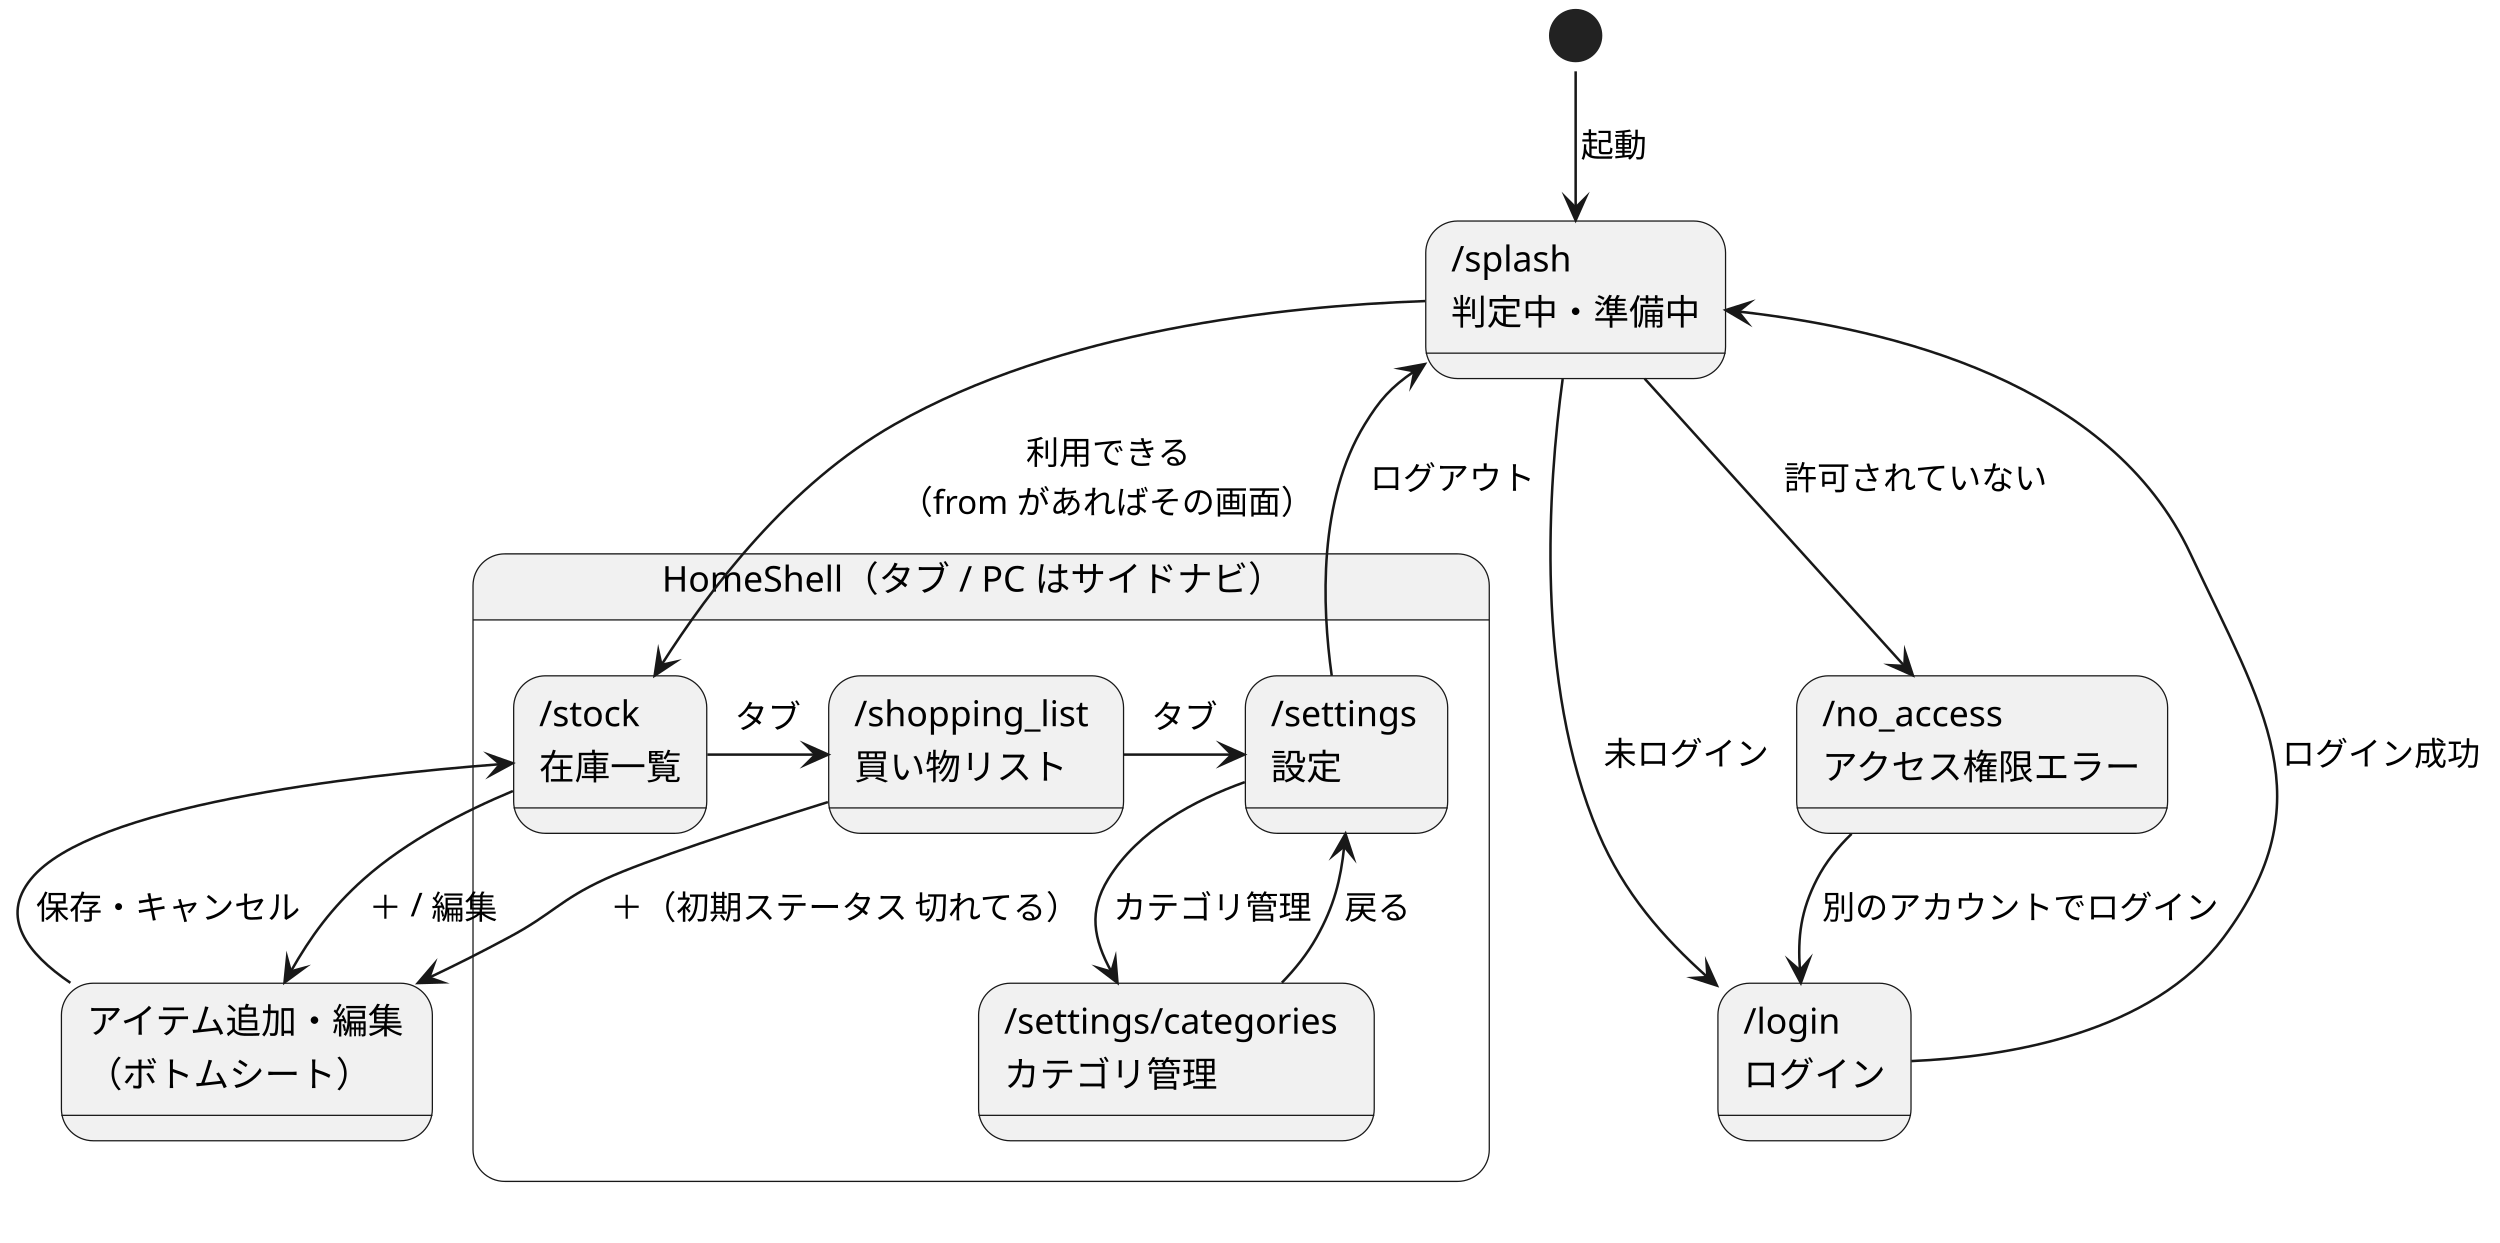
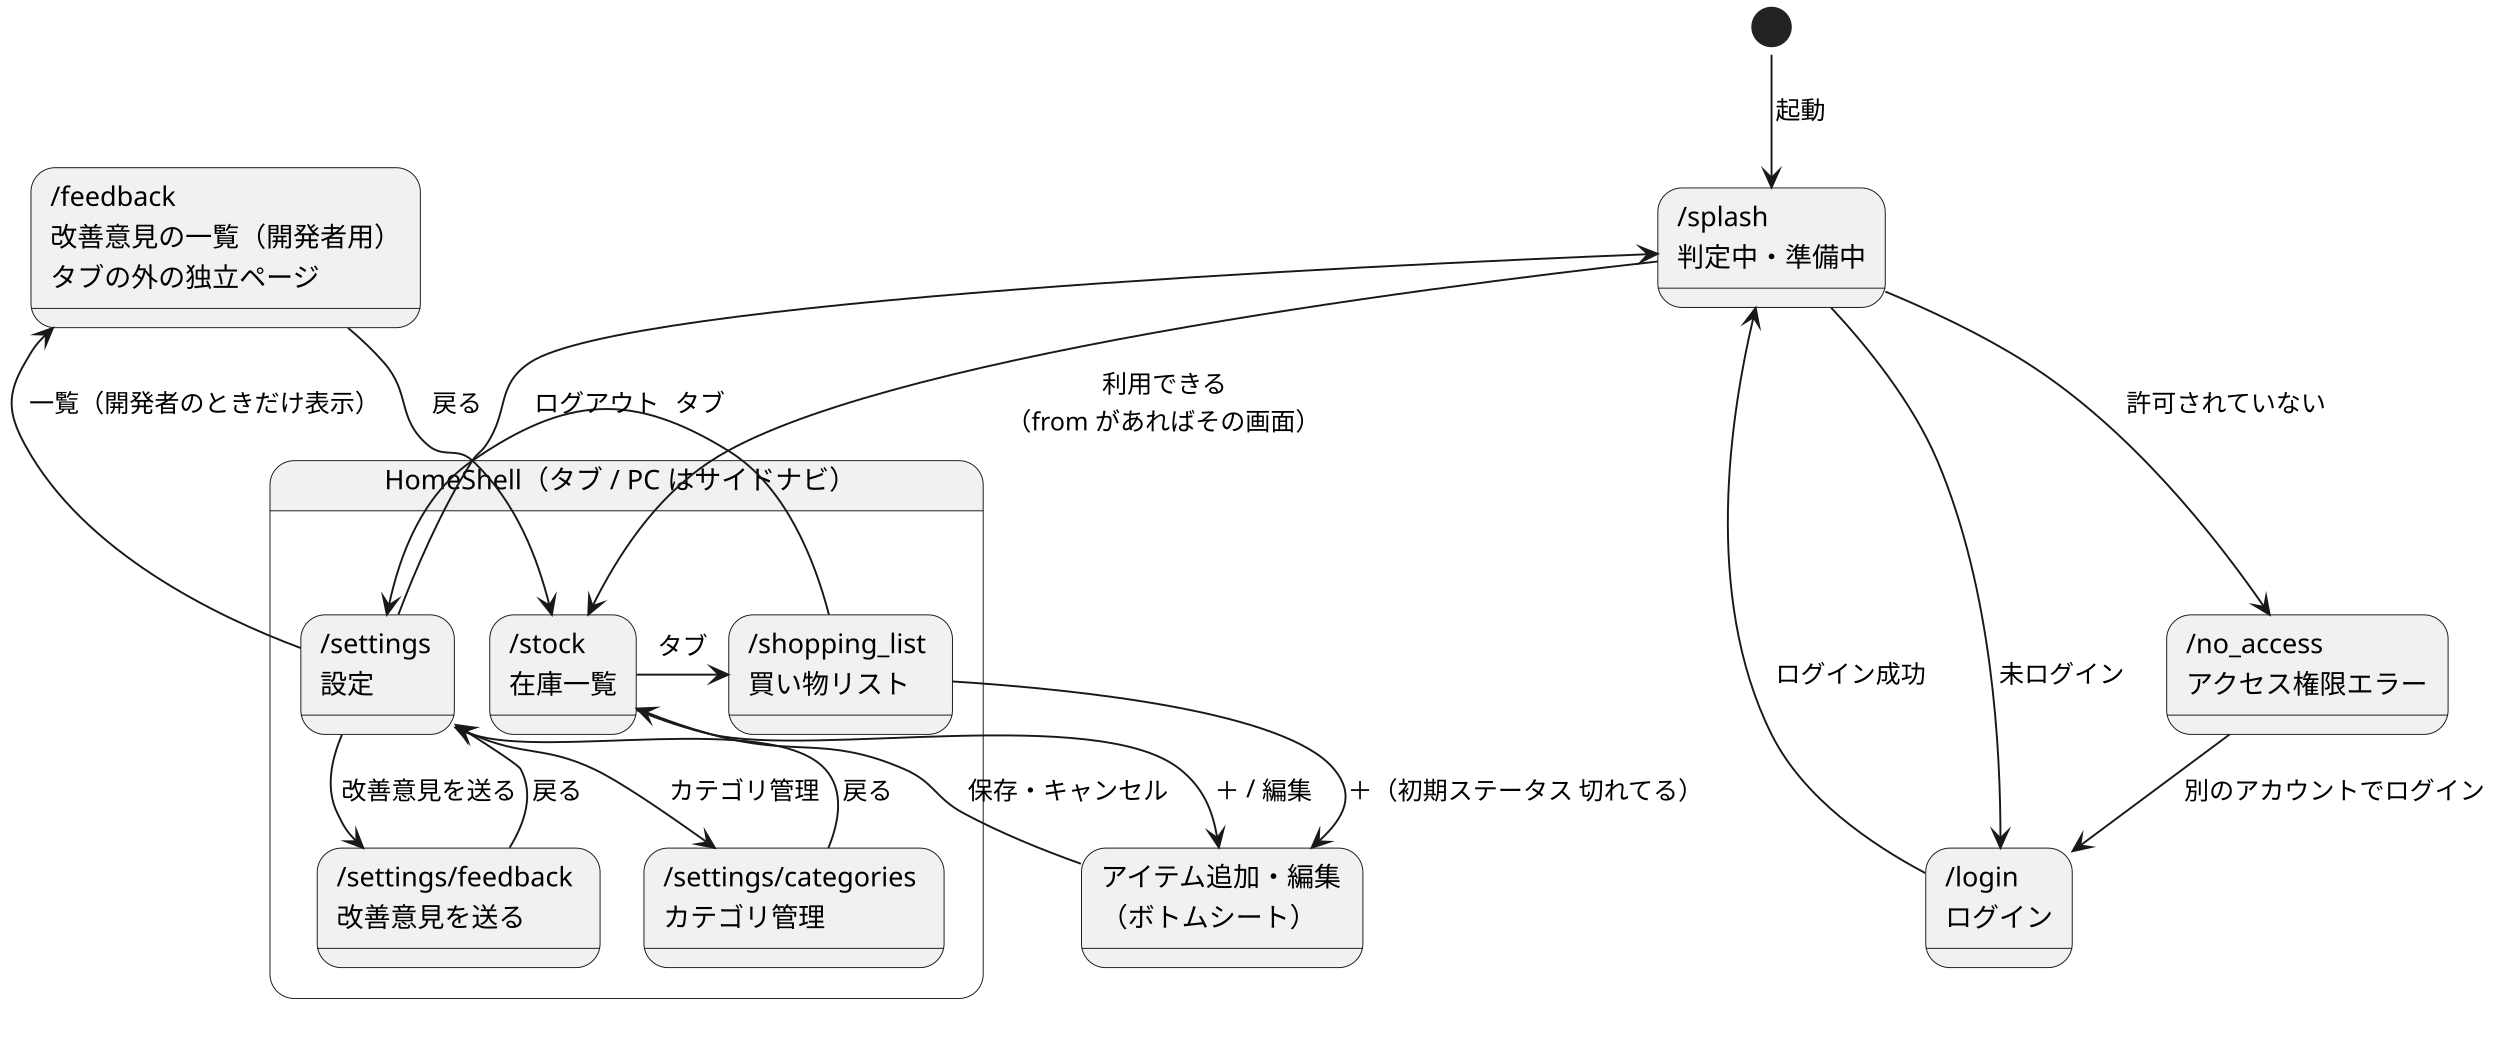
- <svg xmlns="http://www.w3.org/2000/svg" version="1.1" data-diagram-type="STATE" style="width:984px;height:489px;background:#FFFFFF;" width="984px" height="489px" viewBox="0 0 984 489" zoomAndPan="magnify" preserveAspectRatio="none" contentStyleType="text/css">
+ <svg xmlns="http://www.w3.org/2000/svg" version="1.1" data-diagram-type="STATE" style="width:1297px;height:542px;background:#FFFFFF;" width="1297px" height="542px" viewBox="0 0 1297 542" zoomAndPan="magnify" preserveAspectRatio="none" contentStyleType="text/css">
  <defs />
  <g font-family="sans-serif" lengthAdjust="spacing">
    <g class="cluster" data-qualified-name="Shell" id="ent0004" data-source-line="9">
-       <path d="M198.676,218 L573.676,218 A12.5,12.5 0 0 1 586.176,230.5 L586.176,244 L186.176,244 L186.176,230.5 A12.5,12.5 0 0 1 198.676,218" fill="#F1F1F1" />
-       <rect x="186.176" y="218" width="400" height="247" fill="none" style="stroke:#181818;stroke-width:0.5;" rx="12.5" ry="12.5" />
-       <line x1="186.176" y1="244" x2="586.176" y2="244" style="stroke:#181818;stroke-width:0.5;" />
-       <text x="260.538" y="232.841" fill="#000" font-size="14" textLength="251.275" font-family="'Meiryo'">HomeShell（タブ / PC はサイドナビ）</text>
+       <path d="M152.579,239 L497.579,239 A12.5,12.5 0 0 1 510.079,251.5 L510.079,265 L140.079,265 L140.079,251.5 A12.5,12.5 0 0 1 152.579,239" fill="#F1F1F1" />
+       <rect x="140.079" y="239" width="370" height="279" fill="none" style="stroke:#181818;stroke-width:0.5;" rx="12.5" ry="12.5" />
+       <line x1="140.079" y1="265" x2="510.079" y2="265" style="stroke:#181818;stroke-width:0.5;" />
+       <text x="199.442" y="253.841" fill="#000" font-size="14" textLength="251.275" font-family="'Meiryo'">HomeShell（タブ / PC はサイドナビ）</text>
    </g>
    <g class="entity" data-qualified-name="Splash" id="ent0001" data-source-line="5">
-       <rect x="561.176" y="87" width="118" height="62" fill="#F1F1F1" style="stroke:#181818;stroke-width:0.5;" rx="12.5" ry="12.5" />
-       <line x1="561.176" y1="139" x2="679.176" y2="139" style="stroke:#181818;stroke-width:0.5;" />
-       <text x="571.176" y="106.841" fill="#000" font-size="14" textLength="49.082" font-family="'Meiryo'">/splash</text>
-       <text x="571.176" y="127.841" fill="#000" font-size="14" textLength="98" font-family="'Meiryo'">判定中・準備中</text>
+       <rect x="860.079" y="97.5" width="118" height="62" fill="#F1F1F1" style="stroke:#181818;stroke-width:0.5;" rx="12.5" ry="12.5" />
+       <line x1="860.079" y1="149.5" x2="978.079" y2="149.5" style="stroke:#181818;stroke-width:0.5;" />
+       <text x="870.079" y="117.341" fill="#000" font-size="14" textLength="49.082" font-family="'Meiryo'">/splash</text>
+       <text x="870.079" y="138.341" fill="#000" font-size="14" textLength="98" font-family="'Meiryo'">判定中・準備中</text>
    </g>
    <g class="entity" data-qualified-name="Login" id="ent0002" data-source-line="6">
-       <rect x="676.176" y="387" width="76" height="62" fill="#F1F1F1" style="stroke:#181818;stroke-width:0.5;" rx="12.5" ry="12.5" />
-       <line x1="676.176" y1="439" x2="752.176" y2="439" style="stroke:#181818;stroke-width:0.5;" />
-       <text x="686.176" y="406.841" fill="#000" font-size="14" textLength="38.862" font-family="'Meiryo'">/login</text>
-       <text x="686.176" y="427.841" fill="#000" font-size="14" textLength="56" font-family="'Meiryo'">ログイン</text>
+       <rect x="999.079" y="440" width="76" height="62" fill="#F1F1F1" style="stroke:#181818;stroke-width:0.5;" rx="12.5" ry="12.5" />
+       <line x1="999.079" y1="492" x2="1075.079" y2="492" style="stroke:#181818;stroke-width:0.5;" />
+       <text x="1009.079" y="459.841" fill="#000" font-size="14" textLength="38.862" font-family="'Meiryo'">/login</text>
+       <text x="1009.079" y="480.841" fill="#000" font-size="14" textLength="56" font-family="'Meiryo'">ログイン</text>
    </g>
    <g class="entity" data-qualified-name="NoAccess" id="ent0003" data-source-line="7">
-       <rect x="707.176" y="266" width="146" height="62" fill="#F1F1F1" style="stroke:#181818;stroke-width:0.5;" rx="12.5" ry="12.5" />
-       <line x1="707.176" y1="318" x2="853.176" y2="318" style="stroke:#181818;stroke-width:0.5;" />
-       <text x="717.176" y="285.841" fill="#000" font-size="14" textLength="76.289" font-family="'Meiryo'">/no_access</text>
-       <text x="717.176" y="306.841" fill="#000" font-size="14" textLength="126" font-family="'Meiryo'">アクセス権限エラー</text>
+       <rect x="1124.079" y="319" width="146" height="62" fill="#F1F1F1" style="stroke:#181818;stroke-width:0.5;" rx="12.5" ry="12.5" />
+       <line x1="1124.079" y1="371" x2="1270.079" y2="371" style="stroke:#181818;stroke-width:0.5;" />
+       <text x="1134.079" y="338.841" fill="#000" font-size="14" textLength="76.289" font-family="'Meiryo'">/no_access</text>
+       <text x="1134.079" y="359.841" fill="#000" font-size="14" textLength="126" font-family="'Meiryo'">アクセス権限エラー</text>
    </g>
-     <g class="entity" data-qualified-name="EditSheet" id="ent0009" data-source-line="20">
-       <rect x="24.176" y="387" width="146" height="62" fill="#F1F1F1" style="stroke:#181818;stroke-width:0.5;" rx="12.5" ry="12.5" />
-       <line x1="24.176" y1="439" x2="170.176" y2="439" style="stroke:#181818;stroke-width:0.5;" />
-       <text x="34.176" y="406.841" fill="#000" font-size="14" textLength="126" font-family="'Meiryo'">アイテム追加・編集</text>
-       <text x="34.176" y="427.841" fill="#000" font-size="14" textLength="112" font-family="'Meiryo'">（ボトムシート）</text>
+     <g class="entity" data-qualified-name="FeedbackList" id="ent0010" data-source-line="23">
+       <rect x="16.079" y="87" width="202" height="83" fill="#F1F1F1" style="stroke:#181818;stroke-width:0.5;" rx="12.5" ry="12.5" />
+       <line x1="16.079" y1="160" x2="218.079" y2="160" style="stroke:#181818;stroke-width:0.5;" />
+       <text x="26.079" y="106.841" fill="#000" font-size="14" textLength="67.115" font-family="'Meiryo'">/feedback</text>
+       <text x="26.079" y="127.841" fill="#000" font-size="14" textLength="182" font-family="'Meiryo'">改善意見の一覧（開発者用）</text>
+       <text x="26.079" y="148.841" fill="#000" font-size="14" textLength="140" font-family="'Meiryo'">タブの外の独立ページ</text>
    </g>
-     <g class="start_entity" data-qualified-name=".start." id="ent0014" data-source-line="22">
-       <ellipse cx="620.176" cy="14" rx="10" ry="10" fill="#222" style="stroke:#222;stroke-width:1;" />
+     <g class="entity" data-qualified-name="EditSheet" id="ent0011" data-source-line="25">
+       <rect x="561.079" y="440" width="146" height="62" fill="#F1F1F1" style="stroke:#181818;stroke-width:0.5;" rx="12.5" ry="12.5" />
+       <line x1="561.079" y1="492" x2="707.079" y2="492" style="stroke:#181818;stroke-width:0.5;" />
+       <text x="571.079" y="459.841" fill="#000" font-size="14" textLength="126" font-family="'Meiryo'">アイテム追加・編集</text>
+       <text x="571.079" y="480.841" fill="#000" font-size="14" textLength="112" font-family="'Meiryo'">（ボトムシート）</text>
+     </g>
+     <g class="start_entity" data-qualified-name=".start." id="ent0018" data-source-line="27">
+       <ellipse cx="919.079" cy="14" rx="10" ry="10" fill="#222" style="stroke:#222;stroke-width:1;" />
    </g>
    <g class="entity" data-qualified-name="Shell.Stock" id="ent0005" data-source-line="10">
-       <rect x="202.176" y="266" width="76" height="62" fill="#F1F1F1" style="stroke:#181818;stroke-width:0.5;" rx="12.5" ry="12.5" />
-       <line x1="202.176" y1="318" x2="278.176" y2="318" style="stroke:#181818;stroke-width:0.5;" />
-       <text x="212.176" y="285.841" fill="#000" font-size="14" textLength="41.692" font-family="'Meiryo'">/stock</text>
-       <text x="212.176" y="306.841" fill="#000" font-size="14" textLength="56" font-family="'Meiryo'">在庫一覧</text>
+       <rect x="254.079" y="319" width="76" height="62" fill="#F1F1F1" style="stroke:#181818;stroke-width:0.5;" rx="12.5" ry="12.5" />
+       <line x1="254.079" y1="371" x2="330.079" y2="371" style="stroke:#181818;stroke-width:0.5;" />
+       <text x="264.079" y="338.841" fill="#000" font-size="14" textLength="41.692" font-family="'Meiryo'">/stock</text>
+       <text x="264.079" y="359.841" fill="#000" font-size="14" textLength="56" font-family="'Meiryo'">在庫一覧</text>
    </g>
    <g class="entity" data-qualified-name="Shell.Shopping" id="ent0006" data-source-line="11">
-       <rect x="326.176" y="266" width="116.052" height="62" fill="#F1F1F1" style="stroke:#181818;stroke-width:0.5;" rx="12.5" ry="12.5" />
-       <line x1="326.176" y1="318" x2="442.227" y2="318" style="stroke:#181818;stroke-width:0.5;" />
-       <text x="336.176" y="285.841" fill="#000" font-size="14" textLength="96.052" font-family="'Meiryo'">/shopping_list</text>
-       <text x="336.176" y="306.841" fill="#000" font-size="14" textLength="84" font-family="'Meiryo'">買い物リスト</text>
+       <rect x="378.079" y="319" width="116.052" height="62" fill="#F1F1F1" style="stroke:#181818;stroke-width:0.5;" rx="12.5" ry="12.5" />
+       <line x1="378.079" y1="371" x2="494.131" y2="371" style="stroke:#181818;stroke-width:0.5;" />
+       <text x="388.079" y="338.841" fill="#000" font-size="14" textLength="96.052" font-family="'Meiryo'">/shopping_list</text>
+       <text x="388.079" y="359.841" fill="#000" font-size="14" textLength="84" font-family="'Meiryo'">買い物リスト</text>
    </g>
    <g class="entity" data-qualified-name="Shell.Settings" id="ent0007" data-source-line="12">
-       <rect x="490.176" y="266" width="79.63" height="62" fill="#F1F1F1" style="stroke:#181818;stroke-width:0.5;" rx="12.5" ry="12.5" />
-       <line x1="490.176" y1="318" x2="569.805" y2="318" style="stroke:#181818;stroke-width:0.5;" />
-       <text x="500.176" y="285.841" fill="#000" font-size="14" textLength="59.63" font-family="'Meiryo'">/settings</text>
-       <text x="500.176" y="306.841" fill="#000" font-size="14" textLength="28" font-family="'Meiryo'">設定</text>
+       <rect x="156.079" y="319" width="79.63" height="62" fill="#F1F1F1" style="stroke:#181818;stroke-width:0.5;" rx="12.5" ry="12.5" />
+       <line x1="156.079" y1="371" x2="235.709" y2="371" style="stroke:#181818;stroke-width:0.5;" />
+       <text x="166.079" y="338.841" fill="#000" font-size="14" textLength="59.63" font-family="'Meiryo'">/settings</text>
+       <text x="166.079" y="359.841" fill="#000" font-size="14" textLength="28" font-family="'Meiryo'">設定</text>
    </g>
    <g class="entity" data-qualified-name="Shell.Categories" id="ent0008" data-source-line="13">
-       <rect x="385.176" y="387" width="155.721" height="62" fill="#F1F1F1" style="stroke:#181818;stroke-width:0.5;" rx="12.5" ry="12.5" />
-       <line x1="385.176" y1="439" x2="540.896" y2="439" style="stroke:#181818;stroke-width:0.5;" />
-       <text x="395.176" y="406.841" fill="#000" font-size="14" textLength="135.721" font-family="'Meiryo'">/settings/categories</text>
-       <text x="395.176" y="427.841" fill="#000" font-size="14" textLength="84" font-family="'Meiryo'">カテゴリ管理</text>
+       <rect x="334.079" y="440" width="155.721" height="62" fill="#F1F1F1" style="stroke:#181818;stroke-width:0.5;" rx="12.5" ry="12.5" />
+       <line x1="334.079" y1="492" x2="489.8" y2="492" style="stroke:#181818;stroke-width:0.5;" />
+       <text x="344.079" y="459.841" fill="#000" font-size="14" textLength="135.721" font-family="'Meiryo'">/settings/categories</text>
+       <text x="344.079" y="480.841" fill="#000" font-size="14" textLength="84" font-family="'Meiryo'">カテゴリ管理</text>
    </g>
-     <g class="link" data-entity-1="ent0005" data-entity-2="ent0006" id="lnk10" data-link-type="dependency">
-       <polygon points="325.966,297,316.966,293,320.966,297,316.966,301,325.966,297" fill="#181818" style="stroke:#181818;stroke-width:1;stroke-linejoin:miter;stroke-miterlimit:10;" />
-       <path d="M278.387,297 C292.968,297 304.941,297 320.966,297" style="stroke:#181818;stroke-width:1;" fill="none" />
-       <text x="289.176" y="286.781" fill="#000" font-size="13" textLength="26" font-family="'Meiryo'">タブ</text>
+     <g class="entity" data-qualified-name="Shell.SendFeedback" id="ent0009" data-source-line="14">
+       <rect x="164.579" y="440" width="146.745" height="62" fill="#F1F1F1" style="stroke:#181818;stroke-width:0.5;" rx="12.5" ry="12.5" />
+       <line x1="164.579" y1="492" x2="311.324" y2="492" style="stroke:#181818;stroke-width:0.5;" />
+       <text x="174.579" y="459.841" fill="#000" font-size="14" textLength="126.745" font-family="'Meiryo'">/settings/feedback</text>
+       <text x="174.579" y="480.841" fill="#000" font-size="14" textLength="98" font-family="'Meiryo'">改善意見を送る</text>
    </g>
-     <g class="link" data-entity-1="ent0006" data-entity-2="ent0007" id="lnk11" data-link-type="dependency">
-       <polygon points="489.767,297,480.767,293,484.767,297,480.767,301,489.767,297" fill="#181818" style="stroke:#181818;stroke-width:1;stroke-linejoin:miter;stroke-miterlimit:10;" />
-       <path d="M442.298,297 C458.202,297 470.09,297 484.767,297" style="stroke:#181818;stroke-width:1;" fill="none" />
-       <text x="453.176" y="286.781" fill="#000" font-size="13" textLength="26" font-family="'Meiryo'">タブ</text>
+     <g class="link" data-entity-1="ent0005" data-entity-2="ent0006" id="lnk12" data-link-type="dependency">
+       <polygon points="377.87,350,368.87,346,372.87,350,368.87,354,377.87,350" fill="#181818" style="stroke:#181818;stroke-width:1;stroke-linejoin:miter;stroke-miterlimit:10;" />
+       <path d="M330.291,350 C344.872,350 356.844,350 372.87,350" style="stroke:#181818;stroke-width:1;" fill="none" />
+       <text x="341.079" y="339.781" fill="#000" font-size="13" textLength="26" font-family="'Meiryo'">タブ</text>
    </g>
-     <g class="link" data-entity-1="ent0007" data-entity-2="ent0008" id="lnk12" data-link-type="dependency">
-       <polygon points="439.837,386.836,439.017,377.021,437.433,382.452,432.003,380.868,439.837,386.836" fill="#181818" style="stroke:#181818;stroke-width:1;stroke-linejoin:miter;stroke-miterlimit:10;" />
-       <path d="M489.952,307.84 C470.103,314.946 447.943,326.778 436.176,346 C428.464,358.597 430.264,369.377 437.433,382.452" style="stroke:#181818;stroke-width:1;" fill="none" />
-       <text x="438.176" y="361.781" fill="#000" font-size="13" textLength="78" font-family="'Meiryo'">カテゴリ管理</text>
+     <g class="link" data-entity-1="ent0006" data-entity-2="ent0007" id="lnk13" data-link-type="dependency">
+       <polygon points="200.701,318.901,206.521,310.956,201.763,314.015,198.704,309.257,200.701,318.901" fill="#181818" style="stroke:#181818;stroke-width:1;stroke-linejoin:miter;stroke-miterlimit:10;" />
+       <path d="M430.052,318.914 C422.864,291.252 407.863,252.407 378.079,234 C327.761,202.901 293.84,205.512 245.079,239 C218.686,257.127 207.422,287.974 201.763,314.015" style="stroke:#181818;stroke-width:1;" fill="none" />
+       <text x="350.079" y="213.781" fill="#000" font-size="13" textLength="26" font-family="'Meiryo'">タブ</text>
    </g>
-     <g class="link" data-entity-1="ent0008" data-entity-2="ent0007" id="lnk13" data-link-type="dependency">
-       <polygon points="529.585,328.173,524.684,336.716,529.073,333.147,532.642,337.536,529.585,328.173" fill="#181818" style="stroke:#181818;stroke-width:1;stroke-linejoin:miter;stroke-miterlimit:10;" />
-       <path d="M504.541,386.786 C509.798,381.386 514.585,375.414 518.176,369 C525.076,356.674 527.71,346.369 529.073,333.147" style="stroke:#181818;stroke-width:1;" fill="none" />
-       <text x="529.176" y="361.781" fill="#000" font-size="13" textLength="26" font-family="'Meiryo'">戻る</text>
+     <g class="link" data-entity-1="ent0007" data-entity-2="ent0008" id="lnk14" data-link-type="dependency">
+       <polygon points="370.914,439.908,365.911,431.424,366.844,437.004,361.264,437.936,370.914,439.908" fill="#181818" style="stroke:#181818;stroke-width:1;stroke-linejoin:miter;stroke-miterlimit:10;" />
+       <path d="M236.261,376.763 C239.199,378.285 242.157,379.716 245.079,381 C271.741,392.71 281.716,386.632 308.079,399 C320.994,405.059 343.697,420.486 366.844,437.004" style="stroke:#181818;stroke-width:1;" fill="none" />
+       <text x="347.079" y="414.781" fill="#000" font-size="13" textLength="78" font-family="'Meiryo'">カテゴリ管理</text>
    </g>
-     <g class="link" data-entity-1="ent0014" data-entity-2="ent0001" id="lnk15" data-link-type="dependency">
-       <polygon points="620.176,86.687,624.176,77.687,620.176,81.687,616.176,77.687,620.176,86.687" fill="#181818" style="stroke:#181818;stroke-width:1;stroke-linejoin:miter;stroke-miterlimit:10;" />
-       <path d="M620.176,28.084 C620.176,42.119 620.176,61.86 620.176,81.687" style="stroke:#181818;stroke-width:1;" fill="none" />
-       <text x="622.176" y="61.781" fill="#000" font-size="13" textLength="26" font-family="'Meiryo'">起動</text>
+     <g class="link" data-entity-1="ent0008" data-entity-2="ent0007" id="lnk15" data-link-type="dependency">
+       <polygon points="236.304,377.507,242.834,384.88,240.854,379.582,246.152,377.601,236.304,377.507" fill="#181818" style="stroke:#181818;stroke-width:1;stroke-linejoin:miter;stroke-miterlimit:10;" />
+       <path d="M429.744,439.979 C435.476,425.995 438.093,410.047 428.079,399 C400.635,368.724 283.82,393.998 245.079,381 C242.148,380.016 243.757,380.905 240.854,379.582" style="stroke:#181818;stroke-width:1;" fill="none" />
+       <text x="437.079" y="414.781" fill="#000" font-size="13" textLength="26" font-family="'Meiryo'">戻る</text>
    </g>
-     <g class="link" data-entity-1="ent0001" data-entity-2="ent0002" id="lnk16" data-link-type="dependency">
-       <polygon points="675.762,387.912,671.705,378.938,672.029,384.585,666.382,384.91,675.762,387.912" fill="#181818" style="stroke:#181818;stroke-width:1;stroke-linejoin:miter;stroke-miterlimit:10;" />
-       <path d="M615.068,149.174 C609.354,191.152 603.91,268.692 629.176,328 C639.141,351.392 654.475,368.941 672.029,384.585" style="stroke:#181818;stroke-width:1;" fill="none" />
-       <text x="631.176" y="301.281" fill="#000" font-size="13" textLength="65" font-family="'Meiryo'">未ログイン</text>
+     <g class="link" data-entity-1="ent0007" data-entity-2="ent0009" id="lnk16" data-link-type="dependency">
+       <polygon points="188.462,439.935,184.857,430.769,184.9,436.426,179.243,436.468,188.462,439.935" fill="#181818" style="stroke:#181818;stroke-width:1;stroke-linejoin:miter;stroke-miterlimit:10;" />
+       <path d="M177.405,381.225 C171.854,394.168 168.747,409.214 175.079,422 C178.375,428.654 179.521,431.127 184.9,436.426" style="stroke:#181818;stroke-width:1;" fill="none" />
+       <text x="177.079" y="414.781" fill="#000" font-size="13" textLength="91" font-family="'Meiryo'">改善意見を送る</text>
    </g>
-     <g class="link" data-entity-1="ent0001" data-entity-2="ent0005" id="lnk17" data-link-type="dependency">
-       <polygon points="257.667,265.913,265.876,260.473,260.353,261.697,259.13,256.174,257.667,265.913" fill="#181818" style="stroke:#181818;stroke-width:1;stroke-linejoin:miter;stroke-miterlimit:10;" />
-       <path d="M560.973,118.502 C503.982,120.477 417.116,130.117 352.176,167 C310.525,190.656 279.538,231.588 260.353,261.697" style="stroke:#181818;stroke-width:1;" fill="none" />
-       <text x="403.846" y="182.781" fill="#000" font-size="13" textLength="65" font-family="'Meiryo'">利用できる</text>
-       <text x="354.176" y="202.281" fill="#000" font-size="13" textLength="164.341" font-family="'Meiryo'">（from があればその画面）</text>
+     <g class="link" data-entity-1="ent0009" data-entity-2="ent0007" id="lnk17" data-link-type="dependency">
+       <polygon points="236.466,376.077,241.933,384.269,240.691,378.75,246.211,377.509,236.466,376.077" fill="#181818" style="stroke:#181818;stroke-width:1;stroke-linejoin:miter;stroke-miterlimit:10;" />
+       <path d="M264.36,439.813 C272.27,427.015 277.179,412.068 270.079,399 C269.001,397.015 257.42,389.336 240.691,378.75" style="stroke:#181818;stroke-width:1;" fill="none" />
+       <text x="276.079" y="414.781" fill="#000" font-size="13" textLength="26" font-family="'Meiryo'">戻る</text>
    </g>
-     <g class="link" data-entity-1="ent0001" data-entity-2="ent0003" id="lnk18" data-link-type="dependency">
-       <polygon points="752.901,265.827,749.833,256.468,749.548,262.118,743.898,261.833,752.901,265.827" fill="#181818" style="stroke:#181818;stroke-width:1;stroke-linejoin:miter;stroke-miterlimit:10;" />
-       <path d="M647.317,149.026 C676.739,181.574 720.074,229.512 749.548,262.118" style="stroke:#181818;stroke-width:1;" fill="none" />
-       <text x="702.176" y="192.781" fill="#000" font-size="13" textLength="104" font-family="'Meiryo'">許可されていない</text>
+     <g class="link" data-entity-1="ent0018" data-entity-2="ent0001" id="lnk19" data-link-type="dependency">
+       <polygon points="919.079,97.255,923.079,88.255,919.079,92.255,915.079,88.255,919.079,97.255" fill="#181818" style="stroke:#181818;stroke-width:1;stroke-linejoin:miter;stroke-miterlimit:10;" />
+       <path d="M919.079,28.409 C919.079,44.511 919.079,69.476 919.079,92.255" style="stroke:#181818;stroke-width:1;" fill="none" />
+       <text x="921.079" y="61.781" fill="#000" font-size="13" textLength="26" font-family="'Meiryo'">起動</text>
    </g>
-     <g class="link" data-entity-1="ent0002" data-entity-2="ent0001" id="lnk19" data-link-type="dependency">
-       <polygon points="679.232,122.051,687.727,127.035,684.2,122.611,688.623,119.085,679.232,122.051" fill="#181818" style="stroke:#181818;stroke-width:1;stroke-linejoin:miter;stroke-miterlimit:10;" />
-       <path d="M752.287,417.646 C790.317,415.987 847.025,406.768 875.176,369 C915.431,314.992 890.766,278.991 862.176,218 C830.577,150.593 745.116,129.482 684.2,122.611" style="stroke:#181818;stroke-width:1;" fill="none" />
-       <text x="898.176" y="301.281" fill="#000" font-size="13" textLength="78" font-family="'Meiryo'">ログイン成功</text>
+     <g class="link" data-entity-1="ent0001" data-entity-2="ent0002" id="lnk20" data-link-type="dependency">
+       <polygon points="1037.826,439.88,1041.838,430.886,1037.833,434.88,1033.838,430.875,1037.826,439.88" fill="#181818" style="stroke:#181818;stroke-width:1;stroke-linejoin:miter;stroke-miterlimit:10;" />
+       <path d="M950.004,159.633 C969.102,180.156 992.32,208.965 1005.079,239 C1033.811,306.634 1037.894,389.48 1037.833,434.88" style="stroke:#181818;stroke-width:1;" fill="none" />
+       <text x="1037.079" y="354.281" fill="#000" font-size="13" textLength="65" font-family="'Meiryo'">未ログイン</text>
    </g>
-     <g class="link" data-entity-1="ent0003" data-entity-2="ent0002" id="lnk20" data-link-type="dependency">
-       <polygon points="708.806,386.888,712.161,377.628,708.453,381.901,704.181,378.193,708.806,386.888" fill="#181818" style="stroke:#181818;stroke-width:1;stroke-linejoin:miter;stroke-miterlimit:10;" />
-       <path d="M728.787,328.203 C723.348,333.453 718.572,339.386 715.176,346 C708.812,358.392 707.519,368.69 708.453,381.901" style="stroke:#181818;stroke-width:1;" fill="none" />
-       <text x="717.176" y="361.781" fill="#000" font-size="13" textLength="156" font-family="'Meiryo'">別のアカウントでログイン</text>
+     <g class="link" data-entity-1="ent0001" data-entity-2="ent0005" id="lnk21" data-link-type="dependency">
+       <polygon points="305.187,318.877,312.782,312.606,307.417,314.402,305.621,309.037,305.187,318.877" fill="#181818" style="stroke:#181818;stroke-width:1;stroke-linejoin:miter;stroke-miterlimit:10;" />
+       <path d="M860.078,135.65 C735.385,149.531 449.895,186.249 369.079,239 C339.408,258.368 320.056,289.04 307.417,314.402" style="stroke:#181818;stroke-width:1;" fill="none" />
+       <text x="571.75" y="203.781" fill="#000" font-size="13" textLength="65" font-family="'Meiryo'">利用できる</text>
+       <text x="522.079" y="223.281" fill="#000" font-size="13" textLength="164.341" font-family="'Meiryo'">（from があればその画面）</text>
    </g>
-     <g class="link" data-entity-1="ent0007" data-entity-2="ent0001" id="lnk21" data-link-type="dependency">
-       <polygon points="560.793,143.314,551.104,145.084,556.663,146.133,555.615,151.692,560.793,143.314" fill="#181818" style="stroke:#181818;stroke-width:1;stroke-linejoin:miter;stroke-miterlimit:10;" />
-       <path d="M524.169,265.978 C520.28,238.202 518.877,196.823 537.176,167 C543.008,157.494 547.344,152.495 556.663,146.133" style="stroke:#181818;stroke-width:1;" fill="none" />
-       <text x="539.176" y="192.781" fill="#000" font-size="13" textLength="65" font-family="'Meiryo'">ログアウト</text>
+     <g class="link" data-entity-1="ent0001" data-entity-2="ent0003" id="lnk22" data-link-type="dependency">
+       <polygon points="1177.504,318.964,1175.663,309.289,1174.655,314.855,1169.089,313.847,1177.504,318.964" fill="#181818" style="stroke:#181818;stroke-width:1;stroke-linejoin:miter;stroke-miterlimit:10;" />
+       <path d="M978.154,151.29 C1001.65,161.064 1028.426,173.64 1051.079,188 C1105.575,222.546 1149.561,278.667 1174.655,314.855" style="stroke:#181818;stroke-width:1;" fill="none" />
+       <text x="1103.079" y="213.781" fill="#000" font-size="13" textLength="104" font-family="'Meiryo'">許可されていない</text>
    </g>
-     <g class="link" data-entity-1="ent0005" data-entity-2="ent0009" id="lnk22" data-link-type="dependency">
-       <polygon points="111.986,386.69,119.922,380.857,114.465,382.348,112.974,376.891,111.986,386.69" fill="#181818" style="stroke:#181818;stroke-width:1;stroke-linejoin:miter;stroke-miterlimit:10;" />
-       <path d="M201.864,311.35 C182.75,319.327 160.152,330.877 143.176,346 C130.454,357.333 122.295,368.631 114.465,382.348" style="stroke:#181818;stroke-width:1;" fill="none" />
-       <text x="145.176" y="361.781" fill="#000" font-size="13" textLength="53.676" font-family="'Meiryo'">＋ / 編集</text>
+     <g class="link" data-entity-1="ent0002" data-entity-2="ent0001" id="lnk23" data-link-type="dependency">
+       <polygon points="910.86,159.722,904.894,167.558,909.708,164.588,912.678,169.402,910.86,159.722" fill="#181818" style="stroke:#181818;stroke-width:1;stroke-linejoin:miter;stroke-miterlimit:10;" />
+       <path d="M998.836,452.943 C971.08,438.264 935.616,414.186 919.079,381 C882.955,308.507 898.03,213.885 909.708,164.588" style="stroke:#181818;stroke-width:1;" fill="none" />
+       <text x="921.079" y="354.281" fill="#000" font-size="13" textLength="78" font-family="'Meiryo'">ログイン成功</text>
    </g>
-     <g class="link" data-entity-1="ent0006" data-entity-2="ent0009" id="lnk23" data-link-type="dependency">
-       <polygon points="164.459,386.925,174.304,386.66,168.971,384.772,170.859,379.439,164.459,386.925" fill="#181818" style="stroke:#181818;stroke-width:1;stroke-linejoin:miter;stroke-miterlimit:10;" />
-       <path d="M325.858,315.697 C292.492,326.112 254.175,338.644 238.176,346 C220.239,354.247 217.592,359.706 200.176,369 C188.775,375.084 180.978,379.043 168.971,384.772" style="stroke:#181818;stroke-width:1;" fill="none" />
-       <text x="240.176" y="361.781" fill="#000" font-size="13" textLength="186.418" font-family="'Meiryo'">＋（初期ステータス 切れてる）</text>
+     <g class="link" data-entity-1="ent0003" data-entity-2="ent0002" id="lnk24" data-link-type="dependency">
+       <polygon points="1075.238,441.619,1084.847,439.458,1079.25,438.635,1080.073,433.039,1075.238,441.619" fill="#181818" style="stroke:#181818;stroke-width:1;stroke-linejoin:miter;stroke-miterlimit:10;" />
+       <path d="M1156.705,381.029 C1131.709,399.619 1103.821,420.361 1079.25,438.635" style="stroke:#181818;stroke-width:1;" fill="none" />
+       <text x="1133.079" y="414.781" fill="#000" font-size="13" textLength="156" font-family="'Meiryo'">別のアカウントでログイン</text>
    </g>
-     <g class="link" data-entity-1="ent0009" data-entity-2="ent0005" id="lnk24" data-link-type="dependency">
-       <polygon points="201.779,300.397,192.497,297.106,196.794,300.784,193.116,305.082,201.779,300.397" fill="#181818" style="stroke:#181818;stroke-width:1;stroke-linejoin:miter;stroke-miterlimit:10;" />
-       <path d="M27.713,386.845 C10.484,375.172 0,361.006 12.176,346 C35.624,317.101 138.165,305.335 196.794,300.784" style="stroke:#181818;stroke-width:1;" fill="none" />
-       <text x="14.176" y="361.781" fill="#000" font-size="13" textLength="104" font-family="'Meiryo'">保存・キャンセル</text>
+     <g class="link" data-entity-1="ent0007" data-entity-2="ent0001" id="lnk25" data-link-type="dependency">
+       <polygon points="859.946,131.691,850.793,128.054,854.95,131.89,851.113,136.047,859.946,131.691" fill="#181818" style="stroke:#181818;stroke-width:1;stroke-linejoin:miter;stroke-miterlimit:10;" />
+       <path d="M206.696,318.822 C215.384,295.997 228.86,264.363 245.079,239 C247.625,235.02 249.392,234.886 252.079,231 C264.406,213.174 257.011,199.97 275.079,188 C323.22,156.107 704.975,137.891 854.95,131.89" style="stroke:#181818;stroke-width:1;" fill="none" />
+       <text x="277.079" y="213.781" fill="#000" font-size="13" textLength="65" font-family="'Meiryo'">ログアウト</text>
+     </g>
+     <g class="link" data-entity-1="ent0007" data-entity-2="ent0010" id="lnk26" data-link-type="dependency">
+       <polygon points="27.464,170.161,18.18,173.446,23.834,173.599,23.681,179.254,27.464,170.161" fill="#181818" style="stroke:#181818;stroke-width:1;stroke-linejoin:miter;stroke-miterlimit:10;" />
+       <path d="M156.059,336.23 C111.963,319.758 43.293,286.432 13.079,231 C3.933,214.22 3.431,204.497 13.079,188 C16.949,181.384 18.242,178.896 23.834,173.599" style="stroke:#181818;stroke-width:1;" fill="none" />
+       <text x="15.079" y="213.781" fill="#000" font-size="13" textLength="182" font-family="'Meiryo'">一覧（開発者のときだけ表示）</text>
+     </g>
+     <g class="link" data-entity-1="ent0010" data-entity-2="ent0005" id="lnk27" data-link-type="dependency">
+       <polygon points="286.292,318.972,287.966,309.266,285.067,314.124,280.209,311.226,286.292,318.972" fill="#181818" style="stroke:#181818;stroke-width:1;stroke-linejoin:miter;stroke-miterlimit:10;" />
+       <path d="M180.536,170.116 C187.191,175.699 193.537,181.696 199.079,188 C213.389,204.278 205.603,216.919 222.079,231 C230.307,238.032 237.167,231.616 245.079,239 C267.854,260.254 278.851,289.518 285.067,314.124" style="stroke:#181818;stroke-width:1;" fill="none" />
+       <text x="224.079" y="213.781" fill="#000" font-size="13" textLength="26" font-family="'Meiryo'">戻る</text>
+     </g>
+     <g class="link" data-entity-1="ent0005" data-entity-2="ent0011" id="lnk28" data-link-type="dependency">
+       <polygon points="632.371,439.702,634.799,430.157,631.53,434.773,626.914,431.504,632.371,439.702" fill="#181818" style="stroke:#181818;stroke-width:1;stroke-linejoin:miter;stroke-miterlimit:10;" />
+       <path d="M330.15,368.414 C342.346,373.288 356.066,378.053 369.079,381 C421.89,392.961 569.709,365.285 612.079,399 C624.298,408.722 629.039,420.187 631.53,434.773" style="stroke:#181818;stroke-width:1;" fill="none" />
+       <text x="630.079" y="414.781" fill="#000" font-size="13" textLength="53.676" font-family="'Meiryo'">＋ / 編集</text>
+     </g>
+     <g class="link" data-entity-1="ent0006" data-entity-2="ent0011" id="lnk29" data-link-type="dependency">
+       <polygon points="680.449,439.859,689.79,436.738,684.139,436.485,684.391,430.834,680.449,439.859" fill="#181818" style="stroke:#181818;stroke-width:1;stroke-linejoin:miter;stroke-miterlimit:10;" />
+       <path d="M494.136,353.54 C561.77,357.86 667.424,369.293 692.079,399 C703.159,412.35 697.979,423.829 684.139,436.485" style="stroke:#181818;stroke-width:1;" fill="none" />
+       <text x="699.079" y="414.781" fill="#000" font-size="13" textLength="186.418" font-family="'Meiryo'">＋（初期ステータス 切れてる）</text>
+     </g>
+     <g class="link" data-entity-1="ent0011" data-entity-2="ent0005" id="lnk30" data-link-type="dependency">
+       <polygon points="330.358,367.595,337.252,374.629,335.007,369.437,340.199,367.191,330.358,367.595" fill="#181818" style="stroke:#181818;stroke-width:1;stroke-linejoin:miter;stroke-miterlimit:10;" />
+       <path d="M560.774,448.12 C540.585,440.931 519.037,432.14 500.079,422 C484.951,413.909 484.825,405.81 469.079,399 C427.631,381.074 412.544,393.254 369.079,381 C356.237,377.379 347.213,374.271 335.007,369.437" style="stroke:#181818;stroke-width:1;" fill="none" />
+       <text x="502.079" y="414.781" fill="#000" font-size="13" textLength="104" font-family="'Meiryo'">保存・キャンセル</text>
    </g>
  </g>
</svg>
